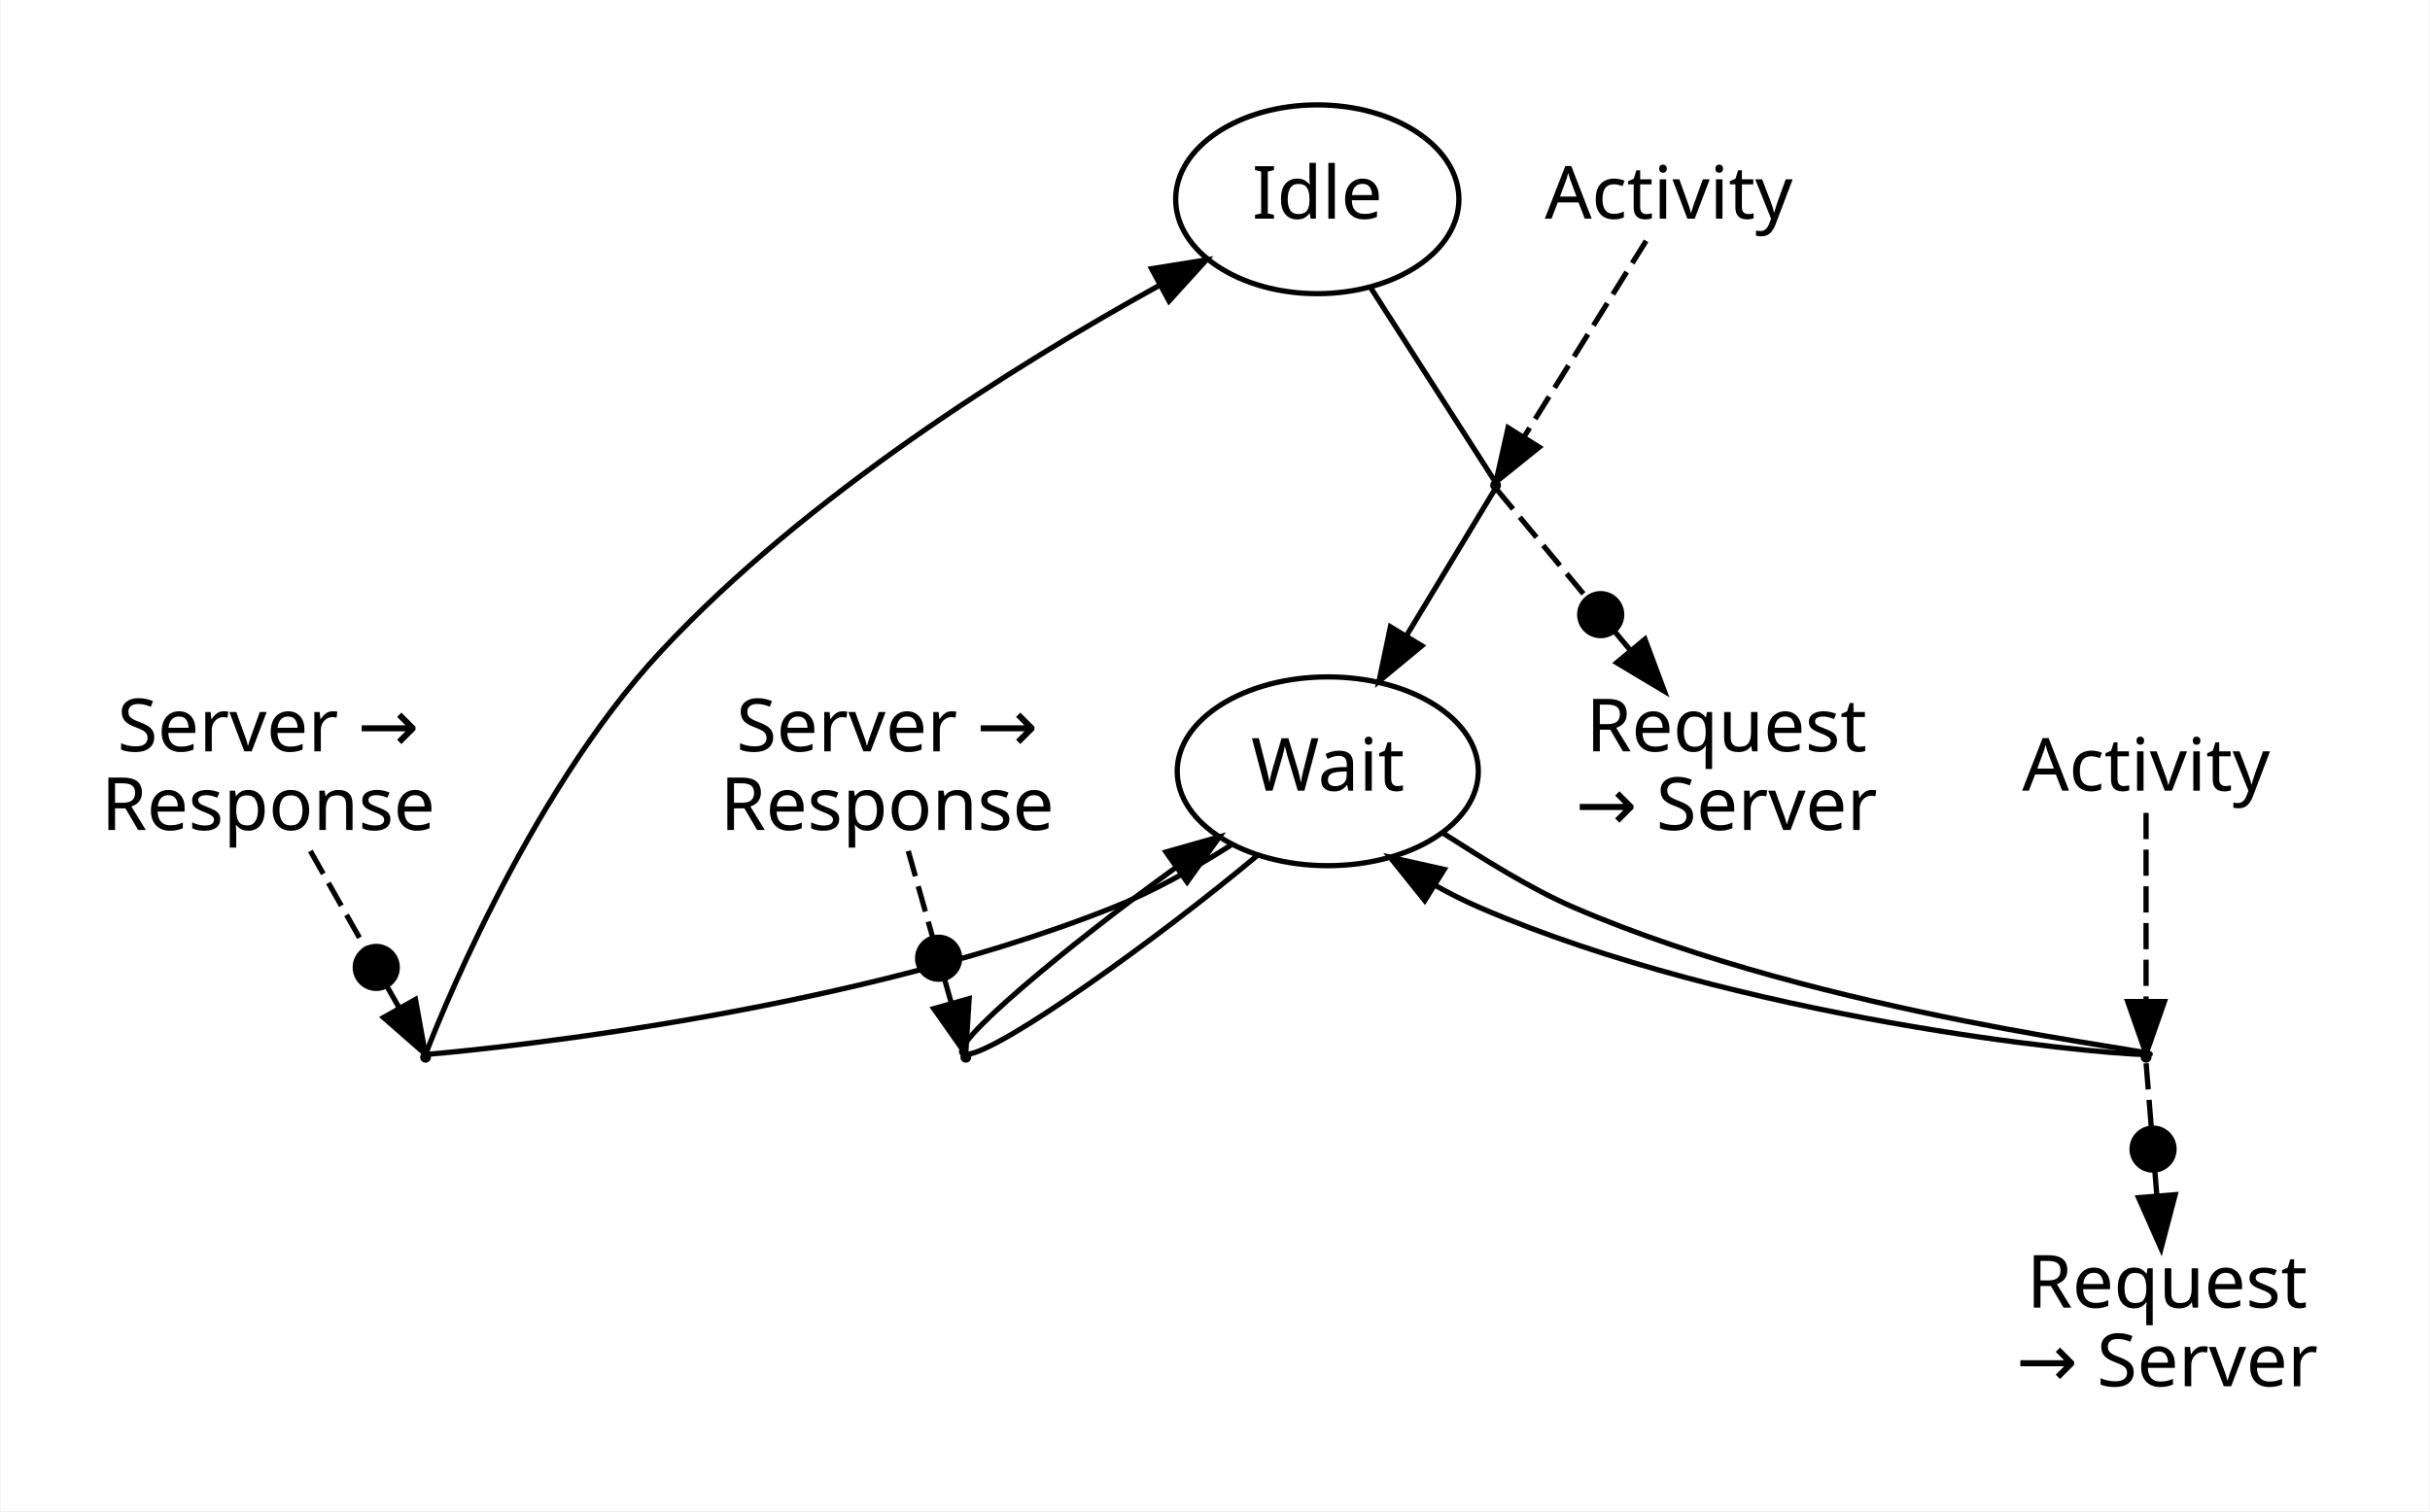
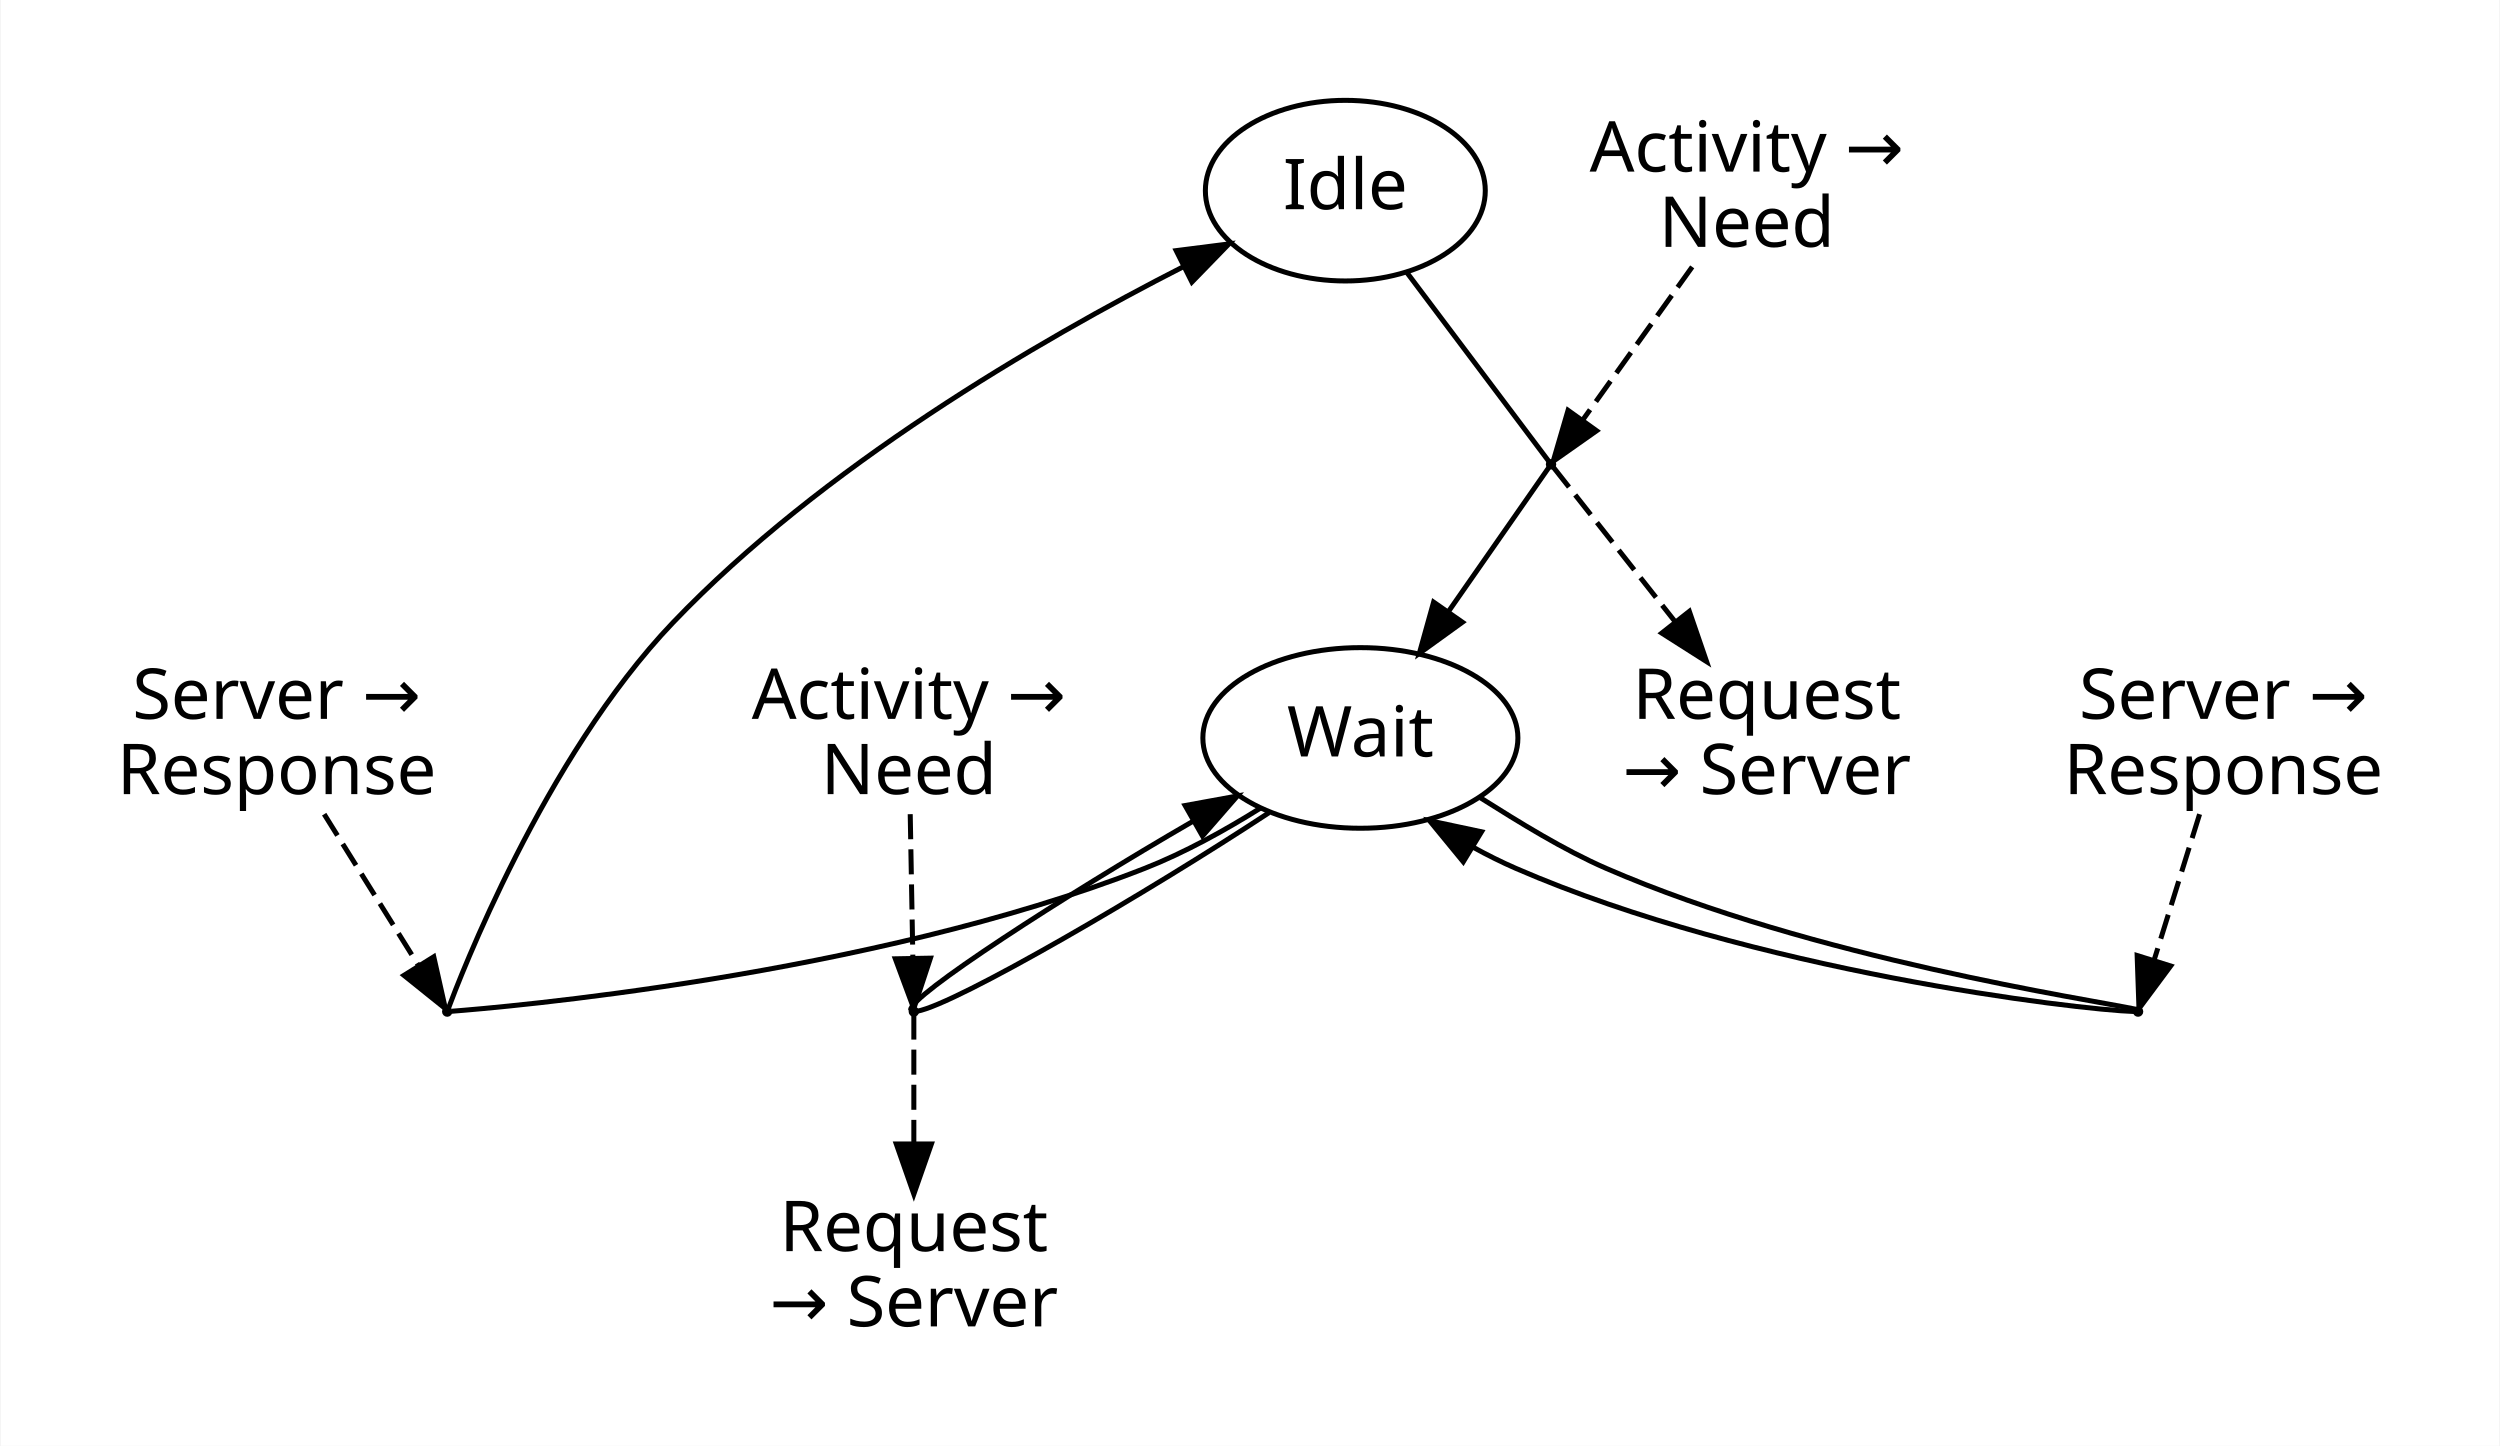
- <svg xmlns="http://www.w3.org/2000/svg" width="463pt" height="288pt" viewBox="0.00 0.00 463.00 288.16">
+ <svg xmlns="http://www.w3.org/2000/svg" width="498pt" height="288pt" viewBox="0.00 0.00 498.00 288.16">
  <g id="graph0" class="graph" transform="scale(1 1) rotate(0) translate(4 284.16)">
-     <polygon fill="white" stroke="transparent" points="-4,4 -4,-284.16 459,-284.16 459,4 -4,4" />
+     <polygon fill="#ffffff" stroke="transparent" points="-4,4 -4,-284.16 494,-284.16 494,4 -4,4" />
    <g id="clust1" class="cluster">
-       <polygon fill="none" stroke="white" points="212,-111.08 212,-272.16 363,-272.16 363,-111.08 212,-111.08" />
+       <polygon fill="none" stroke="#ffffff" points="228,-111.08 228,-272.16 388,-272.16 388,-111.08 228,-111.08" />
    </g>
    <g id="clust2" class="cluster">
-       <polygon fill="none" stroke="white" points="8,-74 8,-160.08 86,-160.08 86,-74 8,-74" />
+       <polygon fill="none" stroke="#ffffff" points="8,-74 8,-160.08 94,-160.08 94,-74 8,-74" />
    </g>
    <g id="clust3" class="cluster">
-       <polygon fill="none" stroke="white" points="126,-74 126,-160.08 204,-160.08 204,-74 126,-74" />
+       <polygon fill="none" stroke="#ffffff" points="134,-8 134,-160.08 220,-160.08 220,-8 134,-8" />
    </g>
    <g id="clust4" class="cluster">
-       <polygon fill="none" stroke="white" points="371,-8 371,-152.58 447,-152.58 447,-8 371,-8" />
+       <polygon fill="none" stroke="#ffffff" points="396,-74 396,-160.08 482,-160.08 482,-74 396,-74" />
    </g>
    <g id="node1" class="node">
-       <ellipse fill="none" stroke="black" cx="247" cy="-246.16" rx="27" ry="18" />
-       <text text-anchor="middle" x="247" y="-242.46" font-family="sans-serif" font-size="14.00">Idle</text>
+       <ellipse fill="none" stroke="#000000" cx="264" cy="-246.16" rx="27.895" ry="18" />
+       <text text-anchor="middle" x="264" y="-242.46" font-family="sans-serif" font-size="14.00" fill="#000000">Idle</text>
    </g>
    <g id="node3" class="node">
-       <ellipse fill="black" stroke="black" cx="281" cy="-191.62" rx="0.54" ry="0.54" />
+       <ellipse fill="#000000" stroke="#000000" cx="305" cy="-191.62" rx=".54" ry=".54" />
    </g>
    <g id="edge1" class="edge">
-       <path fill="none" stroke="black" d="M257.2,-229.26C266.9,-214.13 280.14,-193.5 280.96,-192.22" />
+       <path fill="none" stroke="#000000" d="M276.301,-229.796C287.246,-215.237 301.923,-195.713 304.579,-192.18" />
    </g>
    <g id="node2" class="node">
-       <ellipse fill="none" stroke="black" cx="249" cy="-137.08" rx="28.7" ry="18" />
-       <text text-anchor="middle" x="249" y="-133.38" font-family="sans-serif" font-size="14.00">Wait</text>
+       <ellipse fill="none" stroke="#000000" cx="267" cy="-137.08" rx="31.396" ry="18" />
+       <text text-anchor="middle" x="267" y="-133.38" font-family="sans-serif" font-size="14.00" fill="#000000">Wait</text>
    </g>
    <g id="node6" class="node">
-       <ellipse fill="black" stroke="black" cx="77" cy="-82.54" rx="0.54" ry="0.54" />
+       <ellipse fill="#000000" stroke="#000000" cx="85" cy="-82.54" rx=".54" ry=".54" />
    </g>
    <g id="edge5" class="edge">
-       <path fill="none" stroke="black" d="M230.51,-122.98C223.7,-118.65 215.75,-114.17 208,-111.08 153.55,-89.39 79.36,-83.27 77.06,-83.08" />
+       <path fill="none" stroke="#000000" d="M247.177,-123.155C240.128,-118.737 231.961,-114.197 224,-111.08 168.944,-89.525 94.95,-83.302 85.916,-82.608" />
    </g>
    <g id="node8" class="node">
-       <ellipse fill="black" stroke="black" cx="180" cy="-82.54" rx="0.54" ry="0.54" />
+       <ellipse fill="#000000" stroke="#000000" cx="178" cy="-82.54" rx=".54" ry=".54" />
    </g>
    <g id="edge8" class="edge">
-       <path fill="none" stroke="black" d="M235.57,-121.03C217.19,-105.61 186.8,-83.77 180.29,-83.1" />
+       <path fill="none" stroke="#000000" d="M248.771,-122.177C225.031,-106.533 186.413,-84.001 178.653,-82.608" />
+     </g>
+     <g id="node11" class="node">
+       <ellipse fill="#000000" stroke="#000000" cx="422" cy="-82.54" rx=".54" ry=".54" />
+     </g>
+     <g id="edge12" class="edge">
+       <path fill="none" stroke="#000000" d="M290.901,-125.164C298.772,-120.215 307.492,-114.776 316,-111.08 357.509,-93.048 412.605,-84.931 421.568,-83.005" />
+     </g>
+     <g id="edge2" class="edge">
+       <path fill="none" stroke="#000000" d="M304.573,-191.007C302.519,-188.06 293.393,-174.961 284.65,-162.413" />
+       <polygon fill="#000000" stroke="#000000" points="287.339,-160.149 278.75,-153.945 281.595,-164.15 287.339,-160.149" />
+     </g>
+     <g id="node5" class="node">
+       <text text-anchor="middle" x="348" y="-140.88" font-family="sans-serif" font-size="14.00" fill="#000000">Request</text>
+       <text text-anchor="middle" x="348" y="-125.88" font-family="sans-serif" font-size="14.00" fill="#000000">→ Server</text>
+     </g>
+     <g id="edge4" class="edge">
+       <path fill="none" stroke="#000000" stroke-dasharray="5,2" d="M305.483,-191.007C307.943,-187.887 319.373,-173.389 329.763,-160.211" />
+       <polygon fill="#000000" stroke="#000000" points="332.565,-162.31 336.008,-152.291 327.068,-157.976 332.565,-162.31" />
+     </g>
+     <g id="node4" class="node">
+       <text text-anchor="middle" x="344" y="-249.96" font-family="sans-serif" font-size="14.00" fill="#000000">Activity →</text>
+       <text text-anchor="middle" x="344" y="-234.96" font-family="sans-serif" font-size="14.00" fill="#000000">Need</text>
+     </g>
+     <g id="edge3" class="edge">
+       <path fill="none" stroke="#000000" stroke-dasharray="5,2" d="M333.136,-230.968C326.11,-221.141 317.209,-208.693 311.321,-200.459" />
+       <polygon fill="#000000" stroke="#000000" points="314.083,-198.305 305.42,-192.207 308.389,-202.377 314.083,-198.305" />
+     </g>
+     <g id="edge6" class="edge">
+       <path fill="none" stroke="#000000" d="M85.203,-83.094C87.223,-88.554 104.189,-133.076 130,-160.08 159.652,-191.102 202.602,-216.148 231.828,-231.062" />
+       <polygon fill="#000000" stroke="#000000" points="230.29,-234.206 240.8,-235.543 233.418,-227.944 230.29,-234.206" />
+     </g>
+     <g id="node7" class="node">
+       <text text-anchor="middle" x="51" y="-140.88" font-family="sans-serif" font-size="14.00" fill="#000000">Server →</text>
+       <text text-anchor="middle" x="51" y="-125.88" font-family="sans-serif" font-size="14.00" fill="#000000">Response</text>
+     </g>
+     <g id="edge7" class="edge">
+       <path fill="none" stroke="#000000" stroke-dasharray="5,2" d="M60.471,-121.888C66.525,-112.176 74.176,-99.903 79.309,-91.668" />
+       <polygon fill="#000000" stroke="#000000" points="82.314,-93.465 84.634,-83.127 76.374,-89.761 82.314,-93.465" />
+     </g>
+     <g id="edge9" class="edge">
+       <path fill="none" stroke="#000000" d="M177.366,-82.847C176.935,-85.549 207.859,-105.548 233.643,-120.48" />
+       <polygon fill="#000000" stroke="#000000" points="232.067,-123.61 242.489,-125.513 235.529,-117.526 232.067,-123.61" />
    </g>
    <g id="node10" class="node">
-       <ellipse fill="black" stroke="black" cx="405" cy="-82.54" rx="0.54" ry="0.54" />
+       <text text-anchor="middle" x="178" y="-34.8" font-family="sans-serif" font-size="14.00" fill="#000000">Request</text>
+       <text text-anchor="middle" x="178" y="-19.8" font-family="sans-serif" font-size="14.00" fill="#000000">→ Server</text>
    </g>
    <g id="edge11" class="edge">
-       <path fill="none" stroke="black" d="M270.88,-125.34C278.7,-120.37 287.44,-114.77 296,-111.08 343.94,-90.39 409.74,-83.51 405.62,-83.1" />
-     </g>
-     <g id="edge2" class="edge">
-       <path fill="none" stroke="black" d="M280.91,-190.93C279.96,-189.36 271.84,-175.92 264.03,-162.98" />
-       <polygon fill="black" stroke="black" points="266.93,-161.01 258.77,-154.26 260.94,-164.63 266.93,-161.01" />
-     </g>
-     <g id="node5" class="node">
-       <text text-anchor="middle" x="325" y="-140.88" font-family="sans-serif" font-size="14.00">Request</text>
-       <text text-anchor="middle" x="325" y="-125.88" font-family="sans-serif" font-size="14.00">→ Server</text>
-     </g>
-     <g id="edge4" class="edge">
-       <path fill="none" stroke="black" stroke-dasharray="5,2" d="M281.13,-190.93C282.19,-189.65 289.76,-180.53 298.33,-170.2" />
-       <polygon fill="black" stroke="black" points="309.47,-162.27 313.17,-152.34 304.08,-157.79 309.47,-162.27" />
-       <polyline fill="none" stroke="black" points="306.78,-160.03 303.58,-163.88 " />
-       <ellipse fill="black" stroke="black" cx="301.03" cy="-166.95" rx="4" ry="4" />
-     </g>
-     <g id="node4" class="node">
-       <text text-anchor="middle" x="314" y="-242.46" font-family="sans-serif" font-size="14.00">Activity</text>
-     </g>
-     <g id="edge3" class="edge">
-       <path fill="none" stroke="black" stroke-dasharray="5,2" d="M309.69,-238.23C303.73,-228.66 292.98,-211.4 286.47,-200.94" />
-       <polygon fill="black" stroke="black" points="289.31,-198.89 281.06,-192.25 283.37,-202.59 289.31,-198.89" />
-     </g>
-     <g id="edge6" class="edge">
-       <path fill="none" stroke="black" d="M77.05,-83.22C78.13,-86.06 95.8,-132.01 122,-160.08 149.72,-189.78 189.61,-214.66 216.82,-229.7" />
-       <polygon fill="black" stroke="black" points="215.41,-232.92 225.87,-234.6 218.74,-226.76 215.41,-232.92" />
-     </g>
-     <g id="node7" class="node">
-       <text text-anchor="middle" x="47" y="-140.88" font-family="sans-serif" font-size="14.00">Server →</text>
-       <text text-anchor="middle" x="47" y="-125.88" font-family="sans-serif" font-size="14.00">Response</text>
-     </g>
-     <g id="edge7" class="edge">
-       <path fill="none" stroke="black" stroke-dasharray="5,2" d="M55.04,-121.88C58.27,-116.17 62.05,-109.49 65.55,-103.3" />
-       <polygon fill="black" stroke="black" points="75.08,-93.57 76.96,-83.15 68.99,-90.13 75.08,-93.57" />
-       <polyline fill="none" stroke="black" points="72.04,-91.85 69.57,-96.2 " />
-       <ellipse fill="black" stroke="black" cx="67.6" cy="-99.68" rx="4" ry="4" />
-     </g>
-     <g id="edge9" class="edge">
-       <path fill="none" stroke="black" d="M179.52,-83.15C176.15,-84.5 199.36,-103.82 220.03,-118.73" />
-       <polygon fill="black" stroke="black" points="218.16,-121.69 228.35,-124.58 222.18,-115.96 218.16,-121.69" />
+       <path fill="none" stroke="#000000" stroke-dasharray="5,2" d="M178,-81.961C178,-79.285 178,-67.76 178,-56.345" />
+       <polygon fill="#000000" stroke="#000000" points="181.5,-56.15 178,-46.15 174.5,-56.15 181.5,-56.15" />
    </g>
    <g id="node9" class="node">
-       <text text-anchor="middle" x="165" y="-140.88" font-family="sans-serif" font-size="14.00">Server →</text>
-       <text text-anchor="middle" x="165" y="-125.88" font-family="sans-serif" font-size="14.00">Response</text>
+       <text text-anchor="middle" x="177" y="-140.88" font-family="sans-serif" font-size="14.00" fill="#000000">Activity →</text>
+       <text text-anchor="middle" x="177" y="-125.88" font-family="sans-serif" font-size="14.00" fill="#000000">Need</text>
    </g>
    <g id="edge10" class="edge">
-       <path fill="none" stroke="black" stroke-dasharray="5,2" d="M169.02,-121.88C170.43,-116.89 172.06,-111.15 173.61,-105.64" />
-       <polygon fill="black" stroke="black" points="180.63,-93.72 179.98,-83.15 173.89,-91.82 180.63,-93.72" />
-       <polyline fill="none" stroke="black" points="177.26,-92.77 175.9,-97.58 " />
-       <ellipse fill="black" stroke="black" cx="174.81" cy="-101.43" rx="4" ry="4" />
+       <path fill="none" stroke="#000000" stroke-dasharray="5,2" d="M177.279,-121.888C177.446,-112.747 177.655,-101.338 177.805,-93.162" />
+       <polygon fill="#000000" stroke="#000000" points="181.305,-93.189 177.989,-83.127 174.306,-93.061 181.305,-93.189" />
    </g>
-     <g id="edge12" class="edge">
-       <path fill="none" stroke="black" d="M404.78,-83.08C394.93,-83.18 327.1,-89.89 278,-111.08 275.12,-112.32 272.22,-113.78 269.41,-115.36" />
-       <polygon fill="black" stroke="black" points="267.49,-112.43 260.86,-120.69 271.2,-118.37 267.49,-112.43" />
+     <g id="edge13" class="edge">
+       <path fill="none" stroke="#000000" d="M421.273,-82.552C409.884,-82.902 345.169,-90.589 298,-111.08 295.13,-112.327 292.236,-113.772 289.416,-115.33" />
+       <polygon fill="#000000" stroke="#000000" points="287.506,-112.395 280.783,-120.584 291.145,-118.374 287.506,-112.395" />
    </g>
    <g id="node12" class="node">
-       <text text-anchor="middle" x="409" y="-34.8" font-family="sans-serif" font-size="14.00">Request</text>
-       <text text-anchor="middle" x="409" y="-19.8" font-family="sans-serif" font-size="14.00">→ Server</text>
+       <text text-anchor="middle" x="439" y="-140.88" font-family="sans-serif" font-size="14.00" fill="#000000">Server →</text>
+       <text text-anchor="middle" x="439" y="-125.88" font-family="sans-serif" font-size="14.00" fill="#000000">Response</text>
    </g>
    <g id="edge14" class="edge">
-       <path fill="none" stroke="black" stroke-dasharray="5,2" d="M405.01,-81.4C405.08,-80.52 405.48,-75.62 405.99,-69.23" />
-       <polygon fill="black" stroke="black" points="410.55,-56.34 407.86,-46.09 403.57,-55.77 410.55,-56.34" />
-       <polyline fill="none" stroke="black" points="407.06,-56.06 406.66,-61.04 " />
-       <ellipse fill="black" stroke="black" cx="406.33" cy="-65.03" rx="4" ry="4" />
-     </g>
-     <g id="node11" class="node">
-       <text text-anchor="middle" x="405" y="-133.38" font-family="sans-serif" font-size="14.00">Activity</text>
-     </g>
-     <g id="edge13" class="edge">
-       <path fill="none" stroke="black" stroke-dasharray="5,2" d="M405,-129.15C405,-120.02 405,-103.88 405,-93.33" />
-       <polygon fill="black" stroke="black" points="408.5,-93.17 405,-83.17 401.5,-93.17 408.5,-93.17" />
+       <path fill="none" stroke="#000000" stroke-dasharray="5,2" d="M434.265,-121.888C431.38,-112.633 427.77,-101.052 425.216,-92.857" />
+       <polygon fill="#000000" stroke="#000000" points="428.5,-91.632 422.183,-83.127 421.817,-93.716 428.5,-91.632" />
    </g>
  </g>
</svg>
